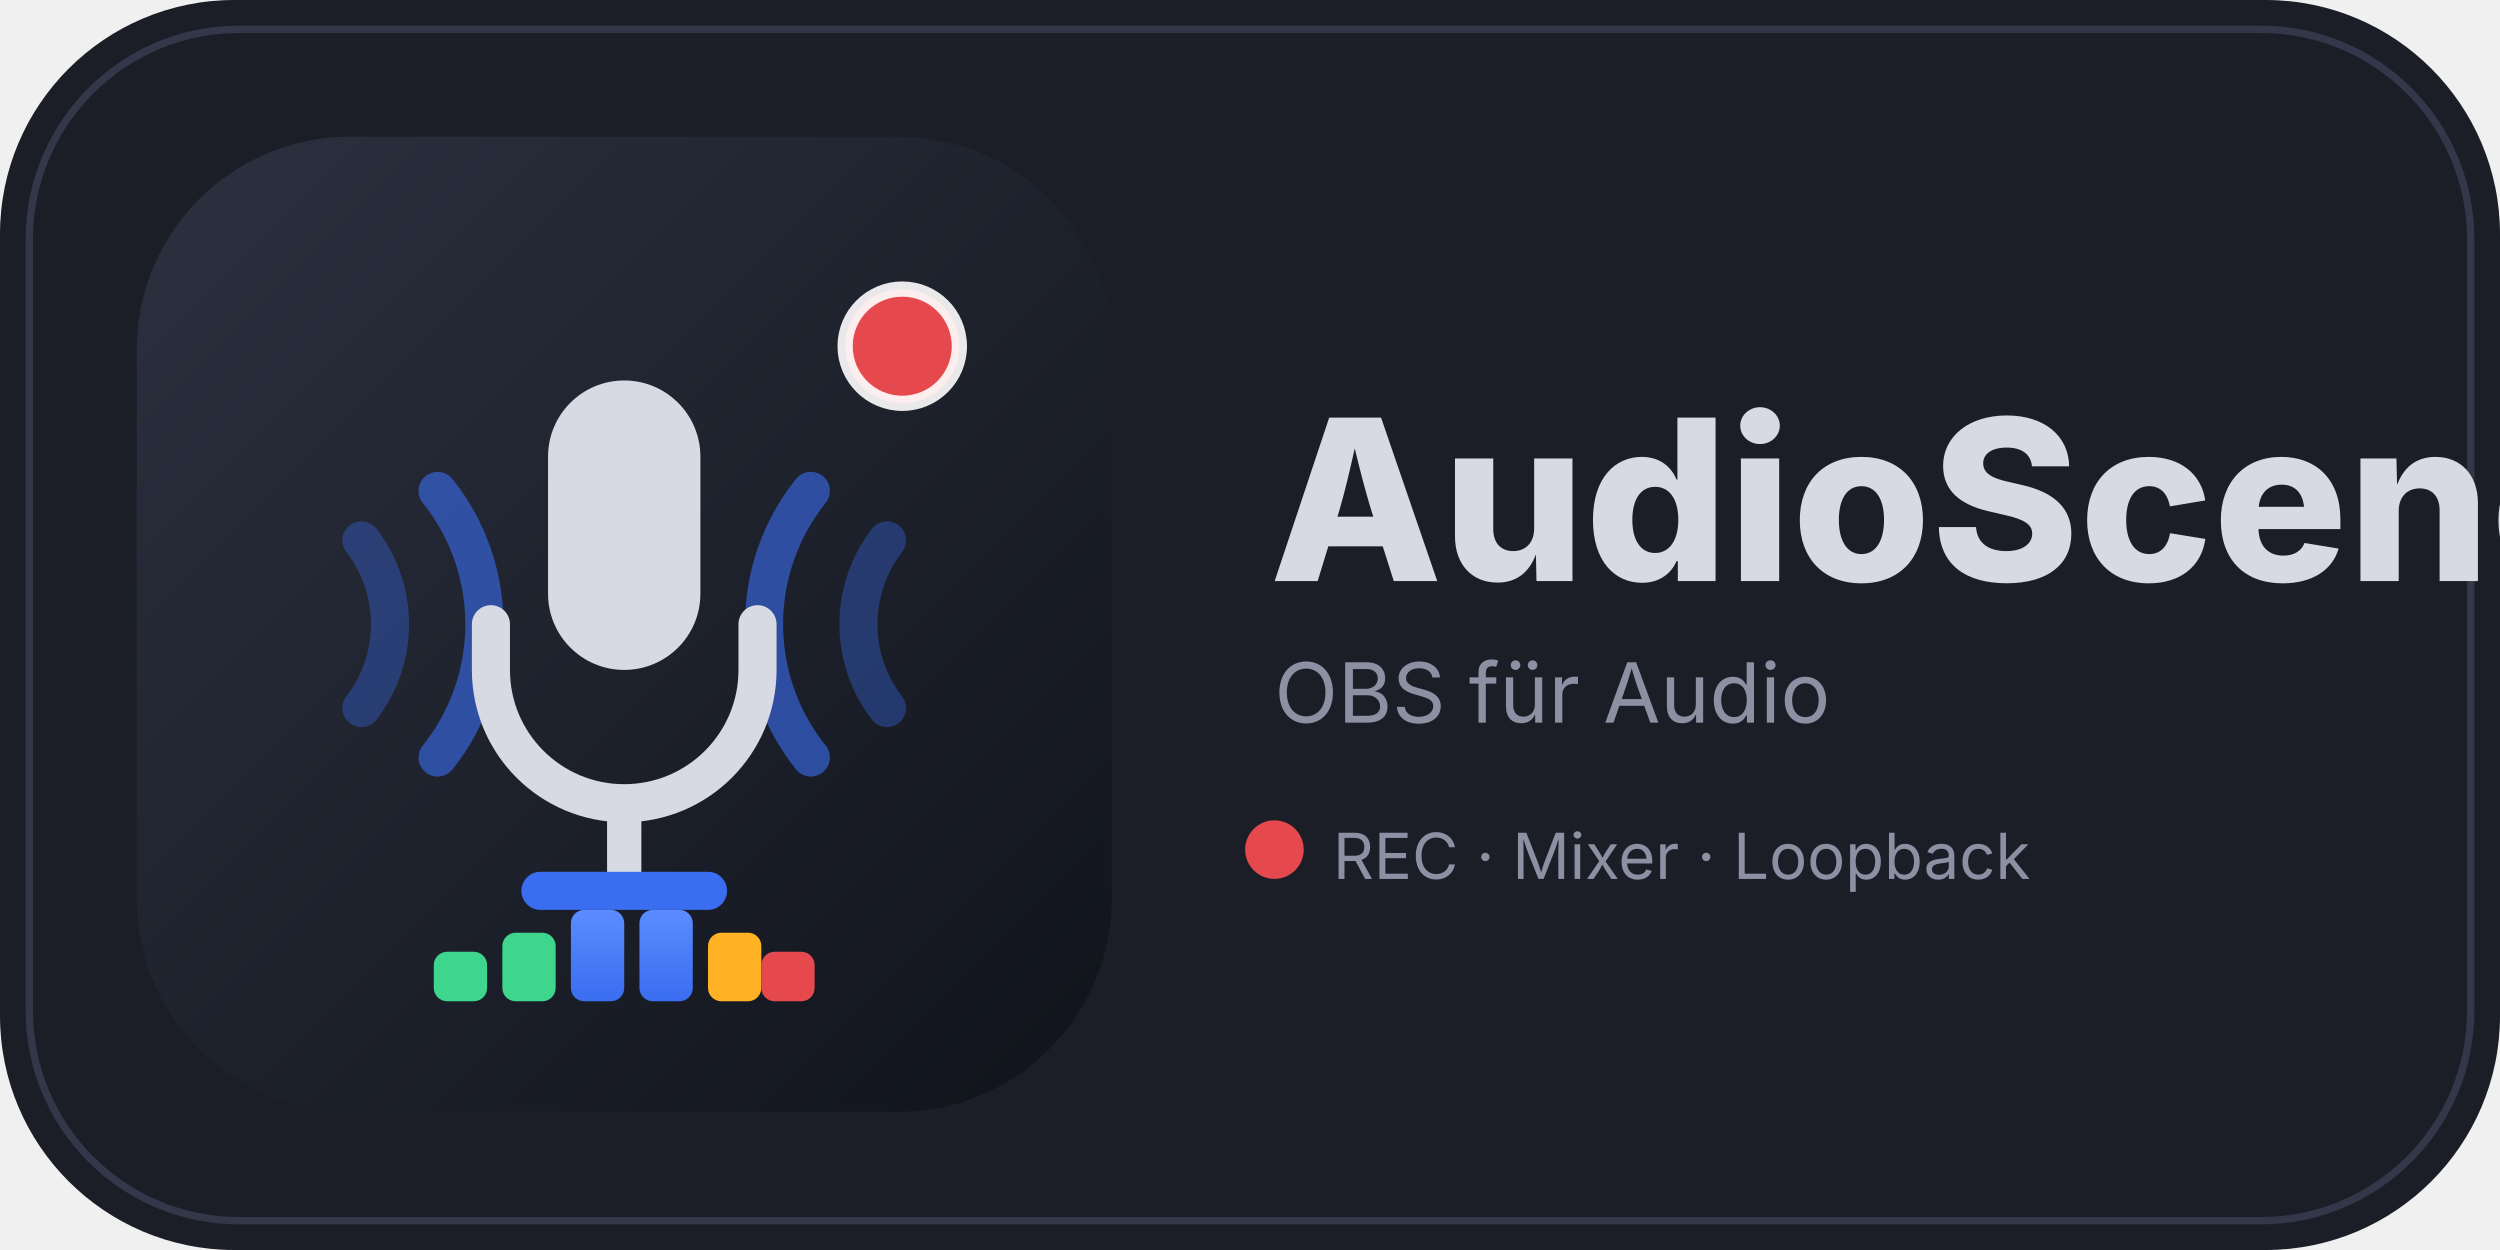
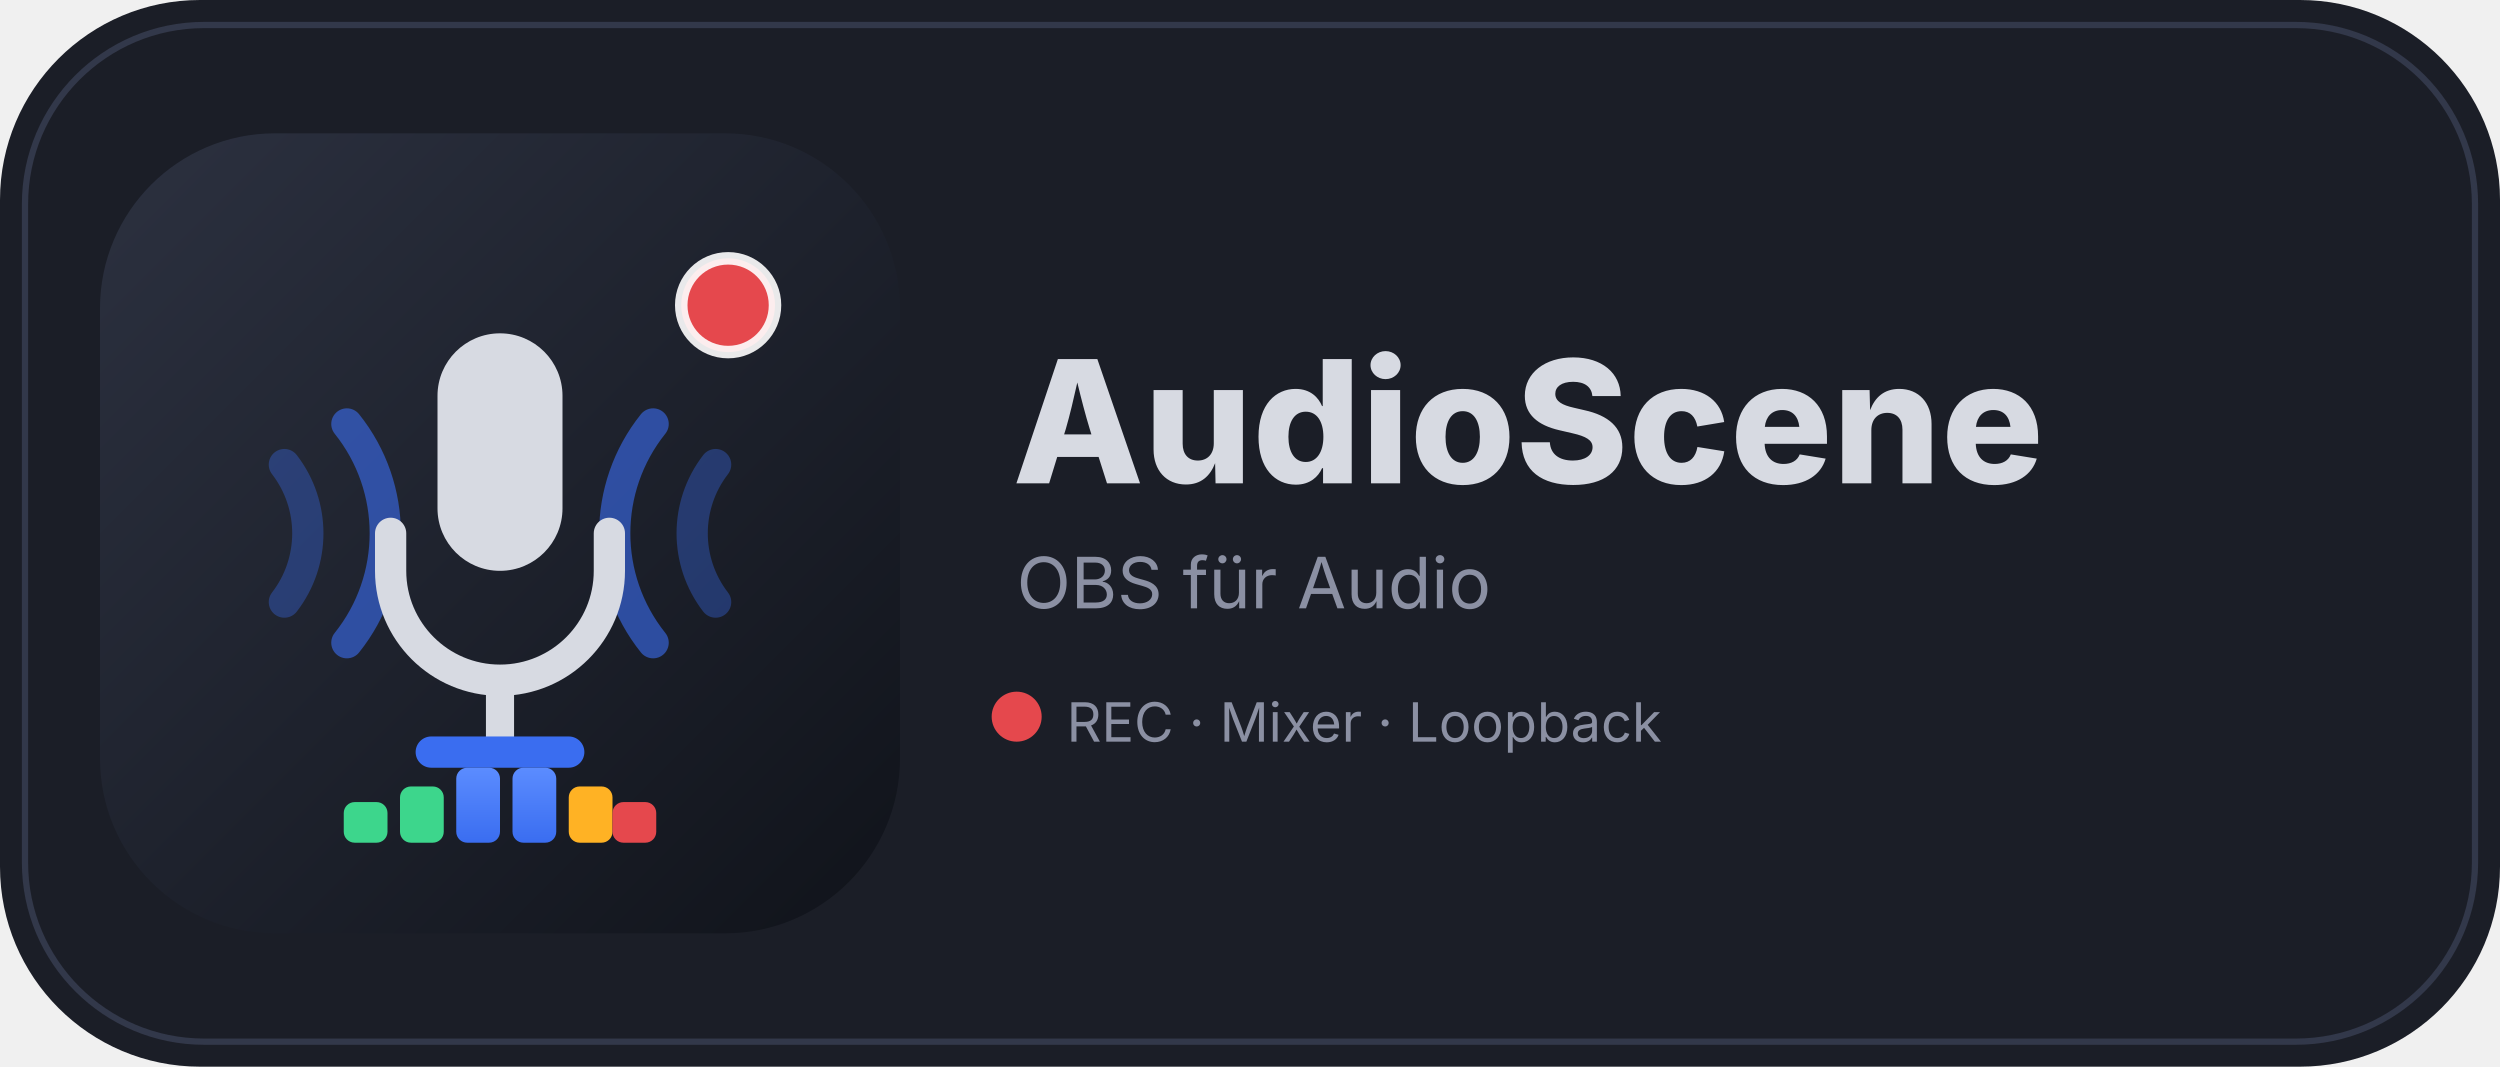
- <svg xmlns="http://www.w3.org/2000/svg" viewBox="0 0 1024 512">
+ <svg xmlns="http://www.w3.org/2000/svg" viewBox="0 0 1200 512">
  <defs>
    <linearGradient id="bg" x1="0" y1="0" x2="1" y2="1">
      <stop offset="0" stop-color="#2c3140" />
      <stop offset="1" stop-color="#10131a" />
    </linearGradient>
    <linearGradient id="bar" x1="0" y1="0" x2="0" y2="1">
      <stop offset="0" stop-color="#5b8cff" />
      <stop offset="1" stop-color="#3a6df0" />
    </linearGradient>
  </defs>
-   <rect width="1024" height="512" rx="96" fill="#1b1e27" />
-   <rect x="12" y="12" width="1000" height="488" rx="86" fill="none" stroke="#383e52" stroke-width="3" opacity="0.8" />
-   <g transform="translate(56,56) scale(0.78)">
+   <rect width="1200" height="512" rx="96" fill="#1b1e27" />
+   <rect x="12" y="12" width="1176" height="488" rx="86" fill="none" stroke="#383e52" stroke-width="3" opacity="0.8" />
+   <g transform="translate(48,64) scale(0.75)">
    <rect width="512" height="512" rx="112" fill="url(#bg)" />
    <g fill="none" stroke-linecap="round">
      <path d="M118 212 a72 72 0 0 1 0 88" stroke="#3a6df0" stroke-width="20" opacity="0.35" />
      <path d="M158 186 a112 112 0 0 1 0 140" stroke="#3a6df0" stroke-width="20" opacity="0.6" />
      <path d="M394 212 a72 72 0 0 0 0 88" stroke="#3a6df0" stroke-width="20" opacity="0.35" />
      <path d="M354 186 a112 112 0 0 0 0 140" stroke="#3a6df0" stroke-width="20" opacity="0.6" />
    </g>
    <rect x="216" y="128" width="80" height="152" rx="40" fill="#d7dae2" />
    <path d="M186 256 v24 a70 70 0 0 0 140 0 v-24" fill="none" stroke="#d7dae2" stroke-width="20" stroke-linecap="round" />
    <line x1="256" y1="350" x2="256" y2="392" stroke="#d7dae2" stroke-width="18" stroke-linecap="round" />
    <line x1="212" y1="396" x2="300" y2="396" stroke="#3a6df0" stroke-width="20" stroke-linecap="round" />
    <g>
      <rect x="156" y="428" width="28" height="26" rx="7" fill="#3dd68c" />
      <rect x="192" y="418" width="28" height="36" rx="7" fill="#3dd68c" />
      <rect x="228" y="406" width="28" height="48" rx="7" fill="url(#bar)" />
      <rect x="264" y="406" width="28" height="48" rx="7" fill="url(#bar)" />
      <rect x="300" y="418" width="28" height="36" rx="7" fill="#ffb224" />
      <rect x="328" y="428" width="28" height="26" rx="7" fill="#e5484d" />
    </g>
    <circle cx="402" cy="110" r="30" fill="#e5484d" />
    <circle cx="402" cy="110" r="30" fill="none" stroke="#fff" stroke-width="8" opacity="0.9" />
  </g>
-   <text x="520" y="238" font-family="Segoe UI, Inter, Arial, sans-serif" font-size="92" font-weight="800" fill="#d7dae2">AudioScene</text>
-   <text x="522" y="296" font-family="Segoe UI, Inter, Arial, sans-serif" font-size="34" font-weight="400" fill="#8b90a3">OBS für Audio</text>
+   <text x="486" y="232" font-family="Segoe UI, Inter, Arial, sans-serif" font-size="82" font-weight="800" fill="#d7dae2">AudioScene</text>
+   <text x="488" y="292" font-family="Segoe UI, Inter, Arial, sans-serif" font-size="34" font-weight="400" fill="#8b90a3">OBS für Audio</text>
  <g>
-     <circle cx="522" cy="348" r="12" fill="#e5484d" />
-     <text x="546" y="360" font-family="Segoe UI, Inter, Arial, sans-serif" font-size="26" fill="#8b90a3">REC · Mixer · Loopback</text>
+     <circle cx="488" cy="344" r="12" fill="#e5484d" />
+     <text x="512" y="356" font-family="Segoe UI, Inter, Arial, sans-serif" font-size="26" fill="#8b90a3">REC · Mixer · Loopback</text>
  </g>
</svg>
